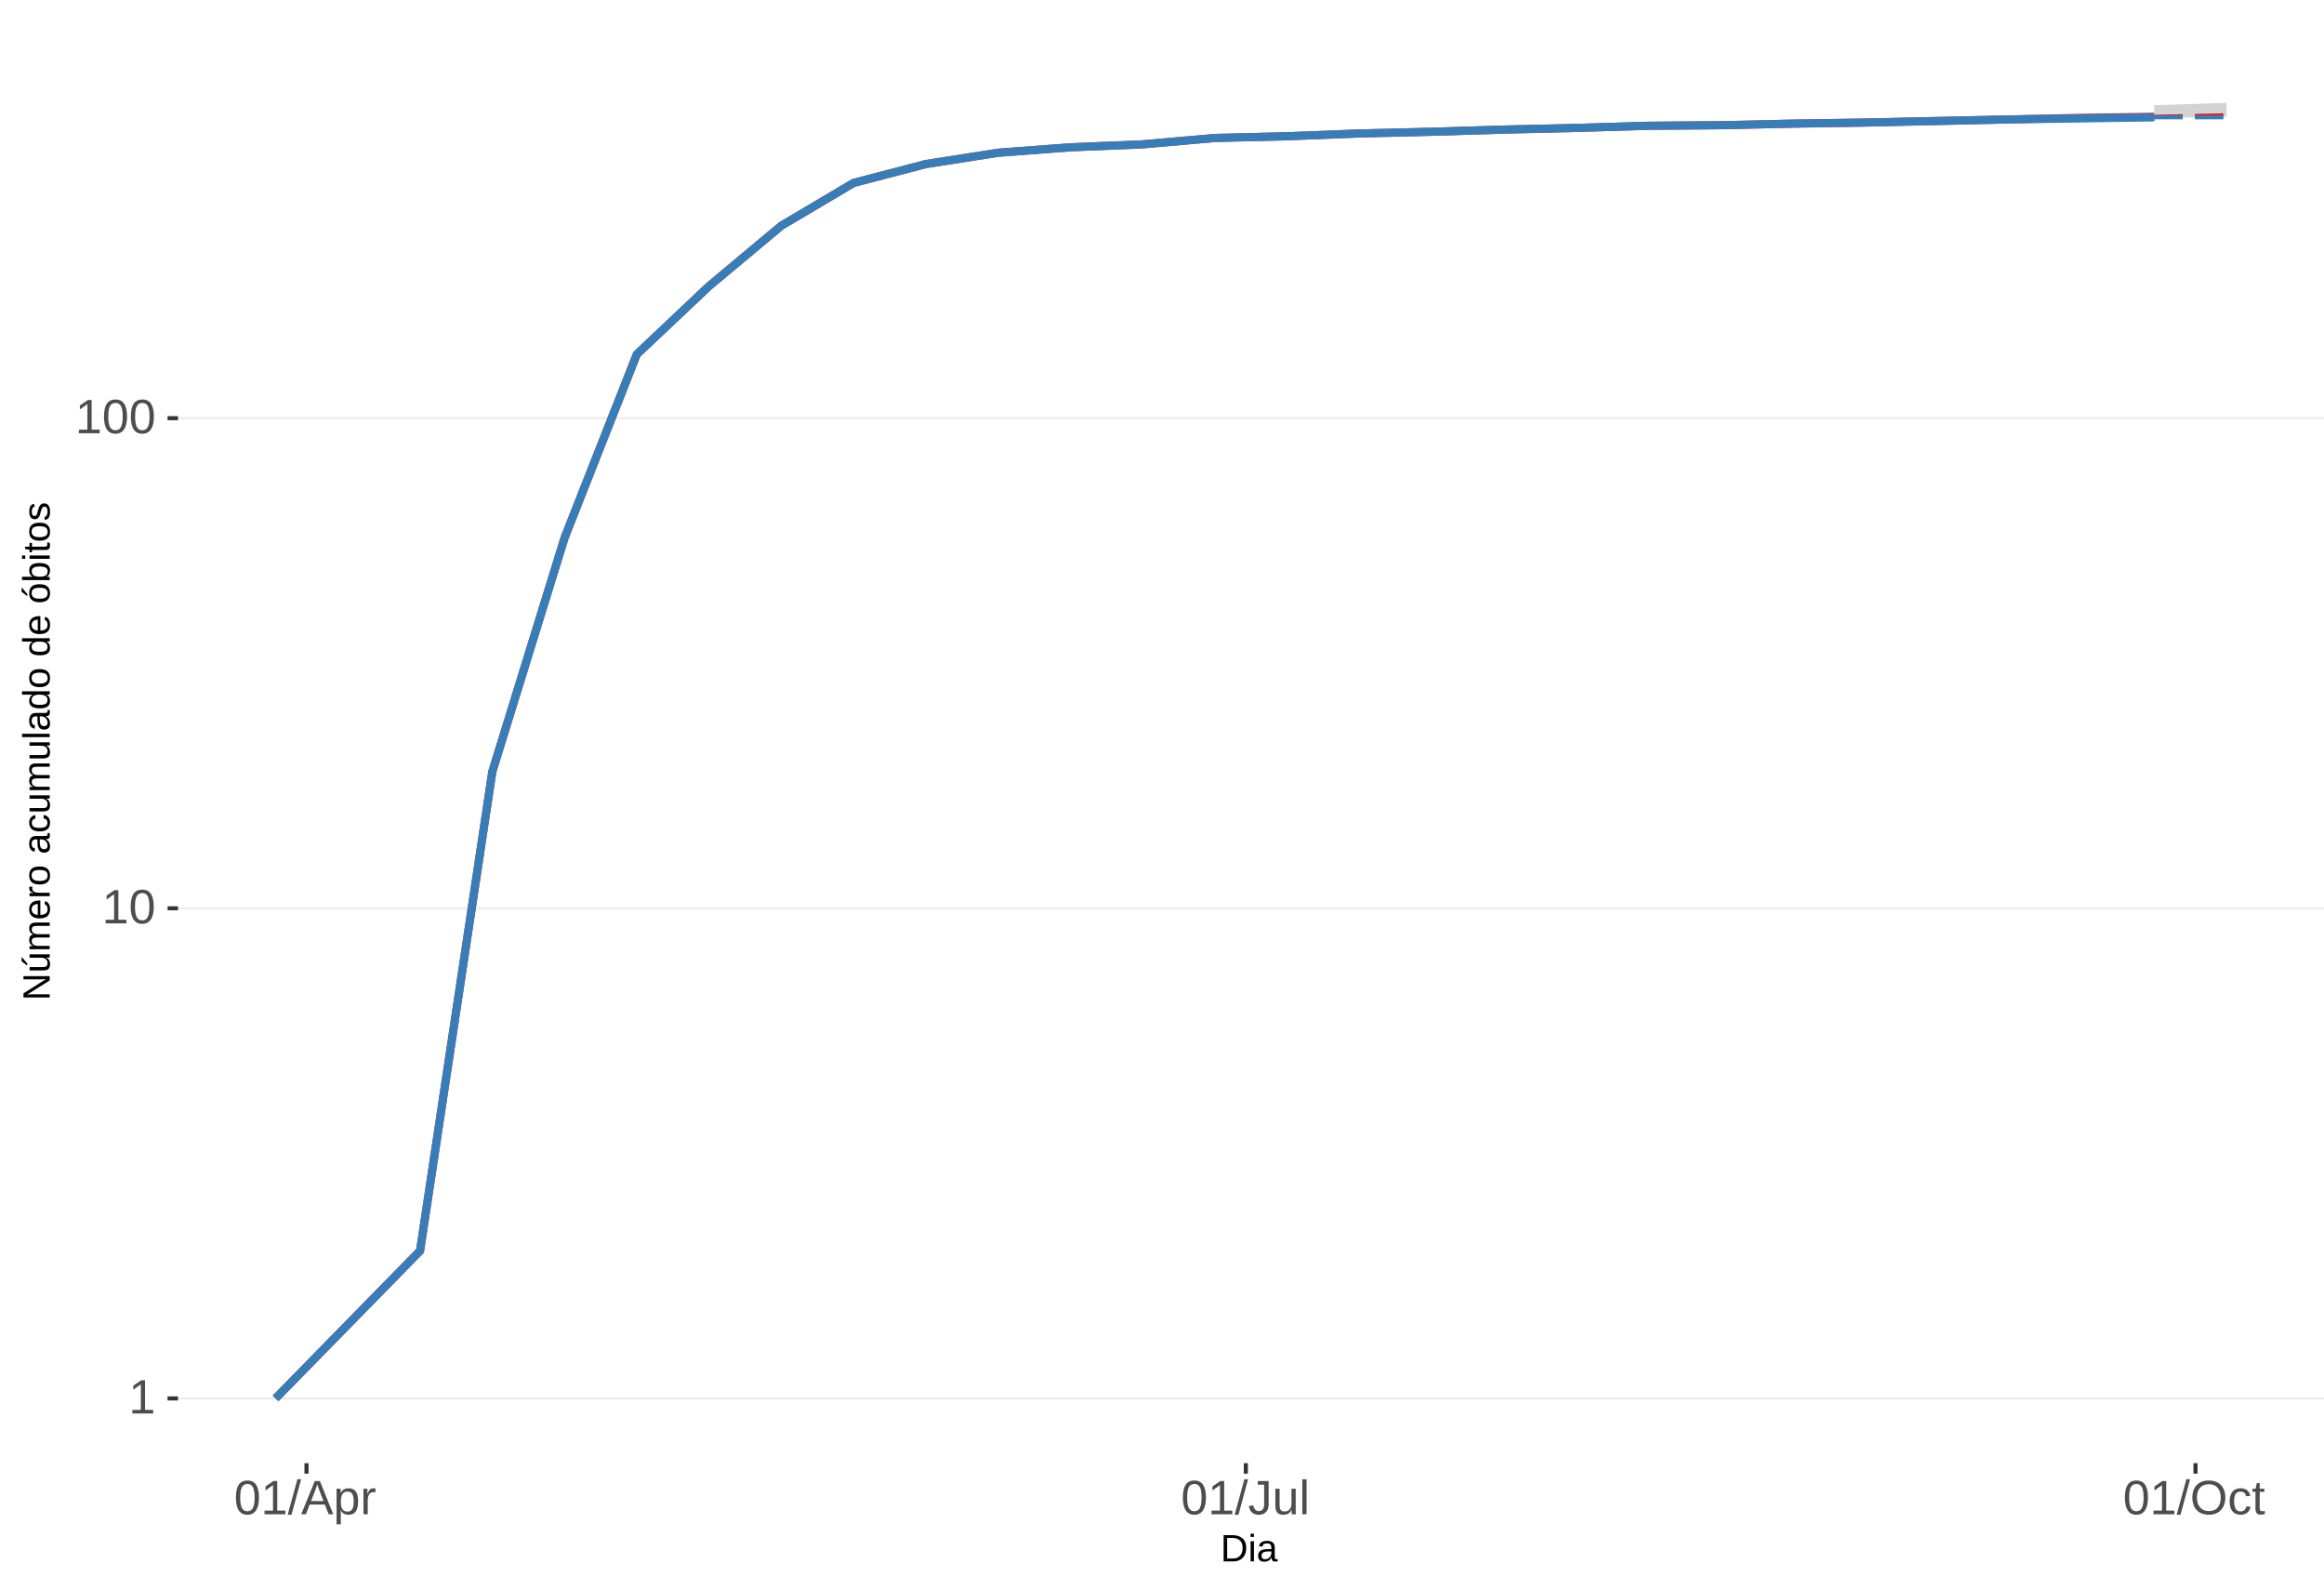
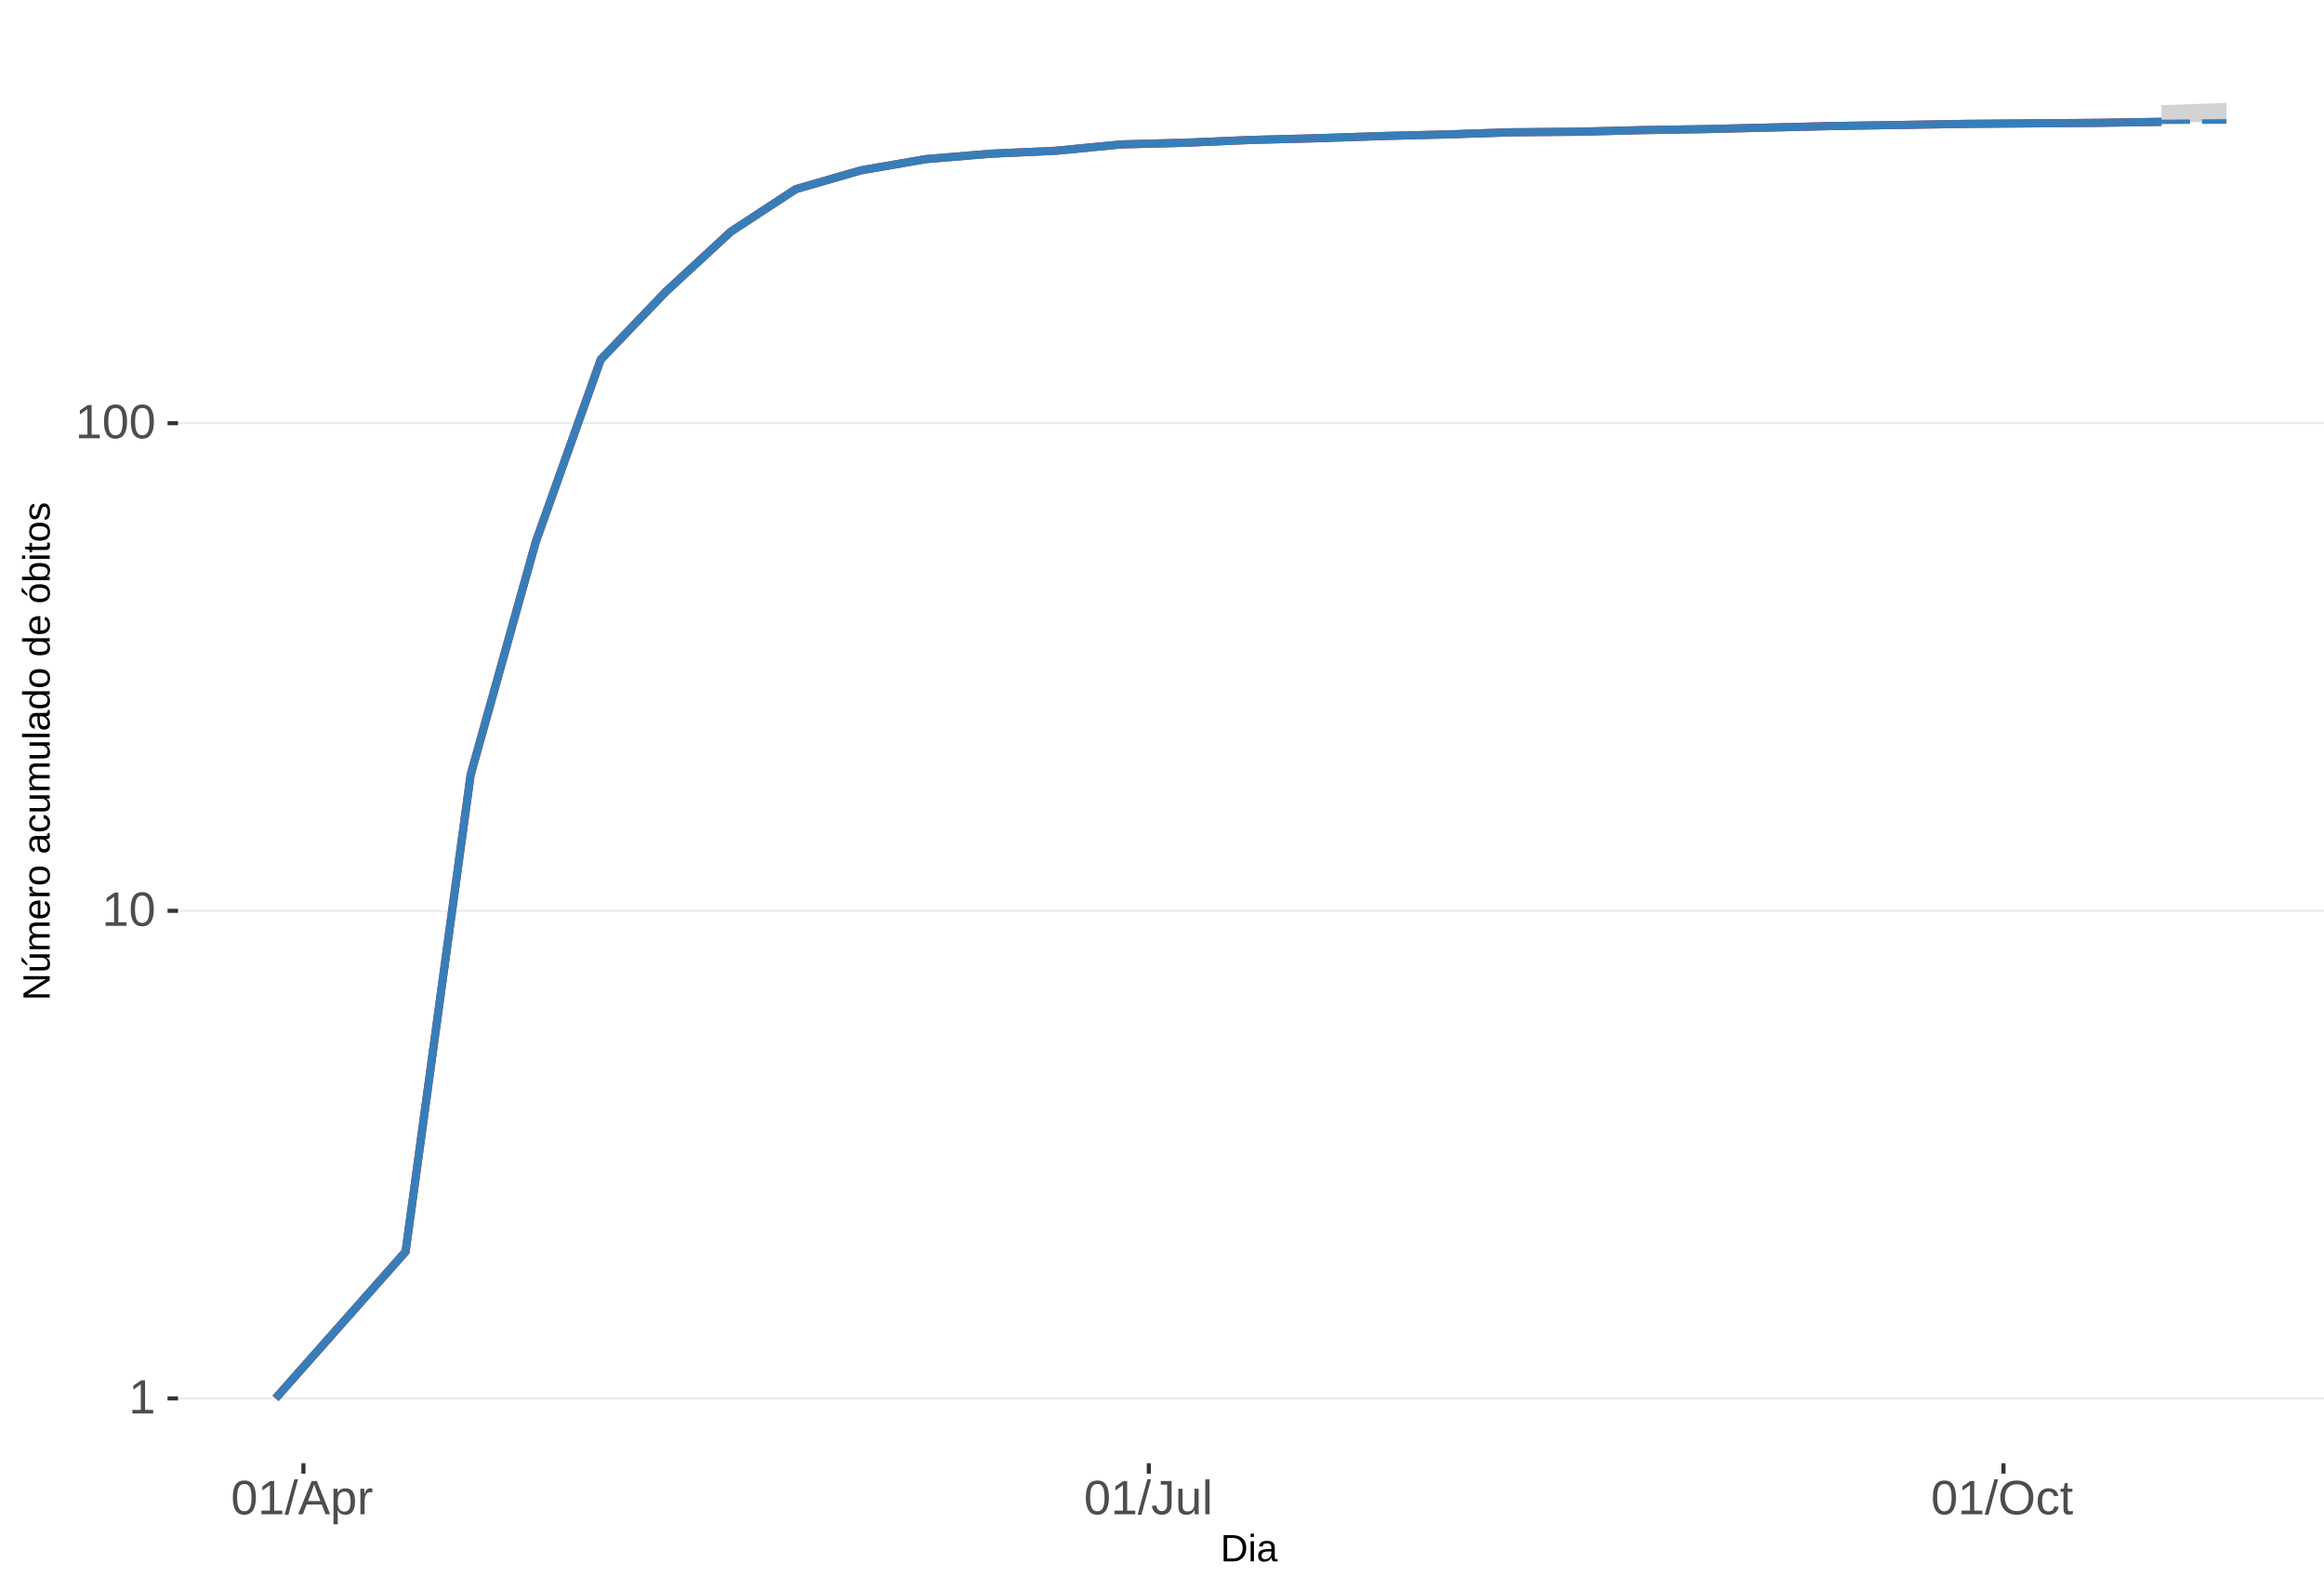
<svg xmlns="http://www.w3.org/2000/svg" xmlns:xlink="http://www.w3.org/1999/xlink" width="609pt" height="413pt" viewBox="0 0 609 413" version="1.1">
  <defs>
    <g>
      <symbol overflow="visible" id="glyph0-0">
        <path style="stroke:none;" d="M 1.266 -8.703 L 8.219 -8.703 L 8.219 0 L 1.266 0 Z M 1.734 -8.234 L 1.734 -0.469 L 7.75 -0.469 L 7.75 -8.234 Z M 1.734 -8.234 " />
      </symbol>
      <symbol overflow="visible" id="glyph0-1">
        <path style="stroke:none;" d="M 0.969 0 L 0.969 -0.953 L 3.188 -0.953 L 3.188 -7.641 L 1.219 -6.234 L 1.219 -7.297 L 3.281 -8.703 L 4.297 -8.703 L 4.297 -0.953 L 6.422 -0.953 L 6.422 0 Z M 0.969 0 " />
      </symbol>
      <symbol overflow="visible" id="glyph0-2">
        <path style="stroke:none;" d="M 6.547 -4.359 C 6.547 -2.898 6.285 -1.785 5.766 -1.016 C 5.254 -0.254 4.5 0.125 3.5 0.125 C 2.5 0.125 1.75 -0.254 1.25 -1.016 C 0.75 -1.773 0.5 -2.891 0.5 -4.359 C 0.5 -5.848 0.738 -6.969 1.219 -7.719 C 1.707 -8.469 2.484 -8.844 3.547 -8.844 C 4.566 -8.844 5.32 -8.461 5.812 -7.703 C 6.301 -6.953 6.547 -5.836 6.547 -4.359 Z M 5.406 -4.359 C 5.406 -5.609 5.258 -6.516 4.969 -7.078 C 4.688 -7.648 4.211 -7.938 3.547 -7.938 C 2.859 -7.938 2.363 -7.656 2.062 -7.094 C 1.77 -6.539 1.625 -5.629 1.625 -4.359 C 1.625 -3.117 1.773 -2.211 2.078 -1.641 C 2.379 -1.066 2.859 -0.781 3.516 -0.781 C 4.172 -0.781 4.648 -1.07 4.953 -1.656 C 5.254 -2.25 5.406 -3.148 5.406 -4.359 Z M 5.406 -4.359 " />
      </symbol>
      <symbol overflow="visible" id="glyph0-3">
        <path style="stroke:none;" d="M 0 0.125 L 2.547 -9.172 L 3.516 -9.172 L 1 0.125 Z M 0 0.125 " />
      </symbol>
      <symbol overflow="visible" id="glyph0-4">
        <path style="stroke:none;" d="M 7.219 0 L 6.219 -2.547 L 2.25 -2.547 L 1.25 0 L 0.031 0 L 3.578 -8.703 L 4.922 -8.703 L 8.422 0 Z M 4.234 -7.812 L 4.172 -7.641 C 4.066 -7.297 3.914 -6.859 3.719 -6.328 L 2.609 -3.469 L 5.859 -3.469 L 4.75 -6.344 C 4.633 -6.625 4.52 -6.941 4.406 -7.297 Z M 4.234 -7.812 " />
      </symbol>
      <symbol overflow="visible" id="glyph0-5">
        <path style="stroke:none;" d="M 6.5 -3.375 C 6.5 -1.039 5.68 0.125 4.047 0.125 C 3.016 0.125 2.32 -0.258 1.969 -1.031 L 1.938 -1.031 C 1.957 -1 1.969 -0.648 1.969 0.016 L 1.969 2.625 L 0.859 2.625 L 0.859 -5.328 C 0.859 -6.016 0.844 -6.469 0.812 -6.688 L 1.891 -6.688 C 1.891 -6.664 1.895 -6.602 1.906 -6.5 C 1.914 -6.406 1.926 -6.254 1.938 -6.047 C 1.945 -5.836 1.953 -5.691 1.953 -5.609 L 1.984 -5.609 C 2.18 -6.023 2.441 -6.328 2.766 -6.516 C 3.086 -6.703 3.516 -6.797 4.047 -6.797 C 4.867 -6.797 5.484 -6.52 5.891 -5.969 C 6.297 -5.414 6.5 -4.551 6.5 -3.375 Z M 5.344 -3.344 C 5.344 -4.281 5.211 -4.945 4.953 -5.344 C 4.703 -5.738 4.305 -5.938 3.766 -5.938 C 3.328 -5.938 2.984 -5.844 2.734 -5.656 C 2.484 -5.477 2.289 -5.191 2.156 -4.797 C 2.031 -4.398 1.969 -3.891 1.969 -3.266 C 1.969 -2.391 2.109 -1.742 2.391 -1.328 C 2.672 -0.91 3.125 -0.703 3.75 -0.703 C 4.301 -0.703 4.703 -0.906 4.953 -1.312 C 5.211 -1.719 5.344 -2.395 5.344 -3.344 Z M 5.344 -3.344 " />
      </symbol>
      <symbol overflow="visible" id="glyph0-6">
        <path style="stroke:none;" d="M 0.875 0 L 0.875 -5.125 C 0.875 -5.594 0.863 -6.113 0.844 -6.688 L 1.891 -6.688 C 1.922 -5.926 1.938 -5.473 1.938 -5.328 L 1.969 -5.328 C 2.145 -5.898 2.348 -6.289 2.578 -6.5 C 2.805 -6.707 3.129 -6.812 3.547 -6.812 C 3.703 -6.812 3.852 -6.789 4 -6.75 L 4 -5.734 C 3.852 -5.773 3.656 -5.797 3.406 -5.797 C 2.945 -5.797 2.594 -5.594 2.344 -5.188 C 2.102 -4.789 1.984 -4.223 1.984 -3.484 L 1.984 0 Z M 0.875 0 " />
      </symbol>
      <symbol overflow="visible" id="glyph0-7">
        <path style="stroke:none;" d="M 2.828 0.125 C 1.348 0.125 0.473 -0.633 0.203 -2.156 L 1.359 -2.359 C 1.43 -1.879 1.598 -1.504 1.859 -1.234 C 2.117 -0.961 2.441 -0.828 2.828 -0.828 C 3.254 -0.828 3.594 -0.973 3.844 -1.266 C 4.094 -1.566 4.219 -2.004 4.219 -2.578 L 4.219 -7.75 L 2.547 -7.75 L 2.547 -8.703 L 5.391 -8.703 L 5.391 -2.594 C 5.391 -1.75 5.16 -1.082 4.703 -0.594 C 4.242 -0.113 3.617 0.125 2.828 0.125 Z M 2.828 0.125 " />
      </symbol>
      <symbol overflow="visible" id="glyph0-8">
        <path style="stroke:none;" d="M 1.938 -6.688 L 1.938 -2.453 C 1.938 -2.004 1.977 -1.66 2.062 -1.422 C 2.156 -1.18 2.297 -1.004 2.484 -0.891 C 2.672 -0.785 2.945 -0.734 3.312 -0.734 C 3.852 -0.734 4.273 -0.914 4.578 -1.281 C 4.891 -1.645 5.047 -2.156 5.047 -2.812 L 5.047 -6.688 L 6.156 -6.688 L 6.156 -1.422 C 6.156 -0.648 6.172 -0.176 6.203 0 L 5.141 0 C 5.141 -0.02 5.133 -0.07 5.125 -0.156 C 5.125 -0.25 5.117 -0.352 5.109 -0.469 C 5.109 -0.594 5.102 -0.816 5.094 -1.141 L 5.078 -1.141 C 4.828 -0.68 4.531 -0.352 4.188 -0.156 C 3.852 0.031 3.438 0.125 2.938 0.125 C 2.207 0.125 1.672 -0.055 1.328 -0.422 C 0.992 -0.785 0.828 -1.391 0.828 -2.234 L 0.828 -6.688 Z M 1.938 -6.688 " />
      </symbol>
      <symbol overflow="visible" id="glyph0-9">
        <path style="stroke:none;" d="M 0.859 0 L 0.859 -9.172 L 1.969 -9.172 L 1.969 0 Z M 0.859 0 " />
      </symbol>
      <symbol overflow="visible" id="glyph0-10">
        <path style="stroke:none;" d="M 9.234 -4.391 C 9.234 -3.484 9.055 -2.688 8.703 -2 C 8.359 -1.312 7.859 -0.785 7.203 -0.422 C 6.555 -0.055 5.789 0.125 4.906 0.125 C 4.02 0.125 3.25 -0.055 2.594 -0.422 C 1.945 -0.785 1.453 -1.305 1.109 -1.984 C 0.766 -2.672 0.594 -3.473 0.594 -4.391 C 0.594 -5.785 0.973 -6.875 1.734 -7.656 C 2.504 -8.445 3.566 -8.844 4.922 -8.844 C 5.805 -8.844 6.57 -8.664 7.219 -8.312 C 7.875 -7.957 8.375 -7.441 8.719 -6.766 C 9.062 -6.098 9.234 -5.305 9.234 -4.391 Z M 8.031 -4.391 C 8.031 -5.473 7.758 -6.32 7.219 -6.938 C 6.676 -7.562 5.91 -7.875 4.922 -7.875 C 3.93 -7.875 3.16 -7.566 2.609 -6.953 C 2.066 -6.348 1.797 -5.492 1.797 -4.391 C 1.797 -3.297 2.07 -2.426 2.625 -1.781 C 3.176 -1.145 3.938 -0.828 4.906 -0.828 C 5.914 -0.828 6.688 -1.133 7.219 -1.75 C 7.758 -2.375 8.031 -3.254 8.031 -4.391 Z M 8.031 -4.391 " />
      </symbol>
      <symbol overflow="visible" id="glyph0-11">
        <path style="stroke:none;" d="M 1.703 -3.375 C 1.703 -2.488 1.844 -1.828 2.125 -1.391 C 2.406 -0.961 2.828 -0.75 3.391 -0.75 C 3.785 -0.75 4.113 -0.852 4.375 -1.062 C 4.645 -1.281 4.812 -1.613 4.875 -2.062 L 6 -1.984 C 5.906 -1.348 5.629 -0.836 5.172 -0.453 C 4.711 -0.066 4.129 0.125 3.422 0.125 C 2.484 0.125 1.766 -0.172 1.266 -0.766 C 0.773 -1.359 0.531 -2.219 0.531 -3.344 C 0.531 -4.469 0.773 -5.328 1.266 -5.922 C 1.766 -6.516 2.477 -6.812 3.406 -6.812 C 4.094 -6.812 4.66 -6.633 5.109 -6.281 C 5.555 -5.926 5.836 -5.438 5.953 -4.812 L 4.812 -4.734 C 4.758 -5.098 4.613 -5.391 4.375 -5.609 C 4.133 -5.828 3.801 -5.938 3.375 -5.938 C 2.781 -5.938 2.352 -5.738 2.094 -5.344 C 1.832 -4.957 1.703 -4.301 1.703 -3.375 Z M 1.703 -3.375 " />
      </symbol>
      <symbol overflow="visible" id="glyph0-12">
        <path style="stroke:none;" d="M 3.422 -0.047 C 3.055 0.047 2.68 0.094 2.297 0.094 C 1.41 0.094 0.969 -0.41 0.969 -1.422 L 0.969 -5.875 L 0.188 -5.875 L 0.188 -6.688 L 1 -6.688 L 1.328 -8.188 L 2.078 -8.188 L 2.078 -6.688 L 3.312 -6.688 L 3.312 -5.875 L 2.078 -5.875 L 2.078 -1.656 C 2.078 -1.332 2.129 -1.102 2.234 -0.969 C 2.336 -0.844 2.52 -0.781 2.781 -0.781 C 2.926 -0.781 3.141 -0.812 3.422 -0.875 Z M 3.422 -0.047 " />
      </symbol>
      <symbol overflow="visible" id="glyph1-0">
        <path style="stroke:none;" d="M 1 -6.875 L 6.5 -6.875 L 6.5 0 L 1 0 Z M 1.375 -6.516 L 1.375 -0.375 L 6.125 -0.375 L 6.125 -6.516 Z M 1.375 -6.516 " />
      </symbol>
      <symbol overflow="visible" id="glyph1-1">
        <path style="stroke:none;" d="M 6.75 -3.516 C 6.75 -2.805 6.609 -2.18 6.328 -1.641 C 6.047 -1.109 5.648 -0.703 5.141 -0.422 C 4.641 -0.141 4.055 0 3.391 0 L 0.828 0 L 0.828 -6.875 L 3.094 -6.875 C 4.258 -6.875 5.16 -6.582 5.797 -6 C 6.43 -5.414 6.75 -4.586 6.75 -3.516 Z M 5.812 -3.516 C 5.812 -4.367 5.578 -5.02 5.109 -5.469 C 4.641 -5.914 3.961 -6.141 3.078 -6.141 L 1.75 -6.141 L 1.75 -0.75 L 3.281 -0.75 C 3.789 -0.75 4.234 -0.859 4.609 -1.078 C 4.992 -1.297 5.289 -1.613 5.5 -2.031 C 5.707 -2.445 5.812 -2.941 5.812 -3.516 Z M 5.812 -3.516 " />
      </symbol>
      <symbol overflow="visible" id="glyph1-2">
        <path style="stroke:none;" d="M 0.672 -6.406 L 0.672 -7.25 L 1.547 -7.25 L 1.547 -6.406 Z M 0.672 0 L 0.672 -5.281 L 1.547 -5.281 L 1.547 0 Z M 0.672 0 " />
      </symbol>
      <symbol overflow="visible" id="glyph1-3">
        <path style="stroke:none;" d="M 2.016 0.094 C 1.484 0.094 1.082 -0.047 0.812 -0.328 C 0.551 -0.609 0.422 -0.988 0.422 -1.469 C 0.422 -2.02 0.598 -2.441 0.953 -2.734 C 1.316 -3.023 1.898 -3.18 2.703 -3.203 L 3.891 -3.219 L 3.891 -3.516 C 3.891 -3.941 3.797 -4.25 3.609 -4.438 C 3.43 -4.625 3.148 -4.719 2.766 -4.719 C 2.367 -4.719 2.078 -4.648 1.891 -4.516 C 1.711 -4.379 1.609 -4.164 1.578 -3.875 L 0.656 -3.953 C 0.812 -4.898 1.52 -5.375 2.781 -5.375 C 3.445 -5.375 3.945 -5.223 4.281 -4.922 C 4.613 -4.617 4.781 -4.18 4.781 -3.609 L 4.781 -1.328 C 4.781 -1.066 4.812 -0.867 4.875 -0.734 C 4.945 -0.609 5.082 -0.547 5.281 -0.547 C 5.363 -0.547 5.457 -0.555 5.562 -0.578 L 5.562 -0.031 C 5.344 0.02 5.117 0.047 4.891 0.047 C 4.555 0.047 4.316 -0.035 4.172 -0.203 C 4.023 -0.379 3.941 -0.648 3.922 -1.016 L 3.891 -1.016 C 3.672 -0.609 3.41 -0.32 3.109 -0.156 C 2.805 0.008 2.441 0.094 2.016 0.094 Z M 2.219 -0.562 C 2.539 -0.562 2.828 -0.633 3.078 -0.781 C 3.328 -0.926 3.523 -1.125 3.672 -1.375 C 3.816 -1.633 3.891 -1.898 3.891 -2.172 L 3.891 -2.609 L 2.938 -2.594 C 2.52 -2.582 2.203 -2.535 1.984 -2.453 C 1.773 -2.379 1.613 -2.258 1.5 -2.094 C 1.383 -1.938 1.328 -1.723 1.328 -1.453 C 1.328 -1.172 1.406 -0.953 1.562 -0.797 C 1.719 -0.641 1.938 -0.562 2.219 -0.562 Z M 2.219 -0.562 " />
      </symbol>
      <symbol overflow="visible" id="glyph2-0">
        <path style="stroke:none;" d="M -6.875 -1 L -6.875 -6.5 L 0 -6.5 L 0 -1 Z M -6.516 -1.375 L -0.375 -1.375 L -0.375 -6.125 L -6.516 -6.125 Z M -6.516 -1.375 " />
      </symbol>
      <symbol overflow="visible" id="glyph2-1">
        <path style="stroke:none;" d="M 0 -5.281 L -5.859 -1.609 L -5.391 -1.625 L -4.578 -1.656 L 0 -1.656 L 0 -0.828 L -6.875 -0.828 L -6.875 -1.906 L -0.984 -5.625 C -1.617 -5.582 -2.082 -5.562 -2.375 -5.562 L -6.875 -5.562 L -6.875 -6.406 L 0 -6.406 Z M 0 -5.281 " />
      </symbol>
      <symbol overflow="visible" id="glyph2-2">
        <path style="stroke:none;" d="M -5.281 -1.562 L -1.938 -1.562 C -1.582 -1.562 -1.305 -1.594 -1.109 -1.656 C -0.922 -1.727 -0.785 -1.836 -0.703 -1.984 C -0.617 -2.141 -0.578 -2.363 -0.578 -2.656 C -0.578 -3.07 -0.723 -3.398 -1.016 -3.641 C -1.305 -3.891 -1.707 -4.016 -2.219 -4.016 L -5.281 -4.016 L -5.281 -4.906 L -1.125 -4.906 C -0.508 -4.906 -0.133 -4.91 0 -4.922 L 0 -4.094 C -0.02 -4.094 -0.062 -4.086 -0.125 -4.078 C -0.195 -4.078 -0.281 -4.07 -0.375 -4.062 C -0.469 -4.062 -0.645 -4.062 -0.906 -4.062 L -0.906 -4.047 C -0.539 -3.848 -0.281 -3.613 -0.125 -3.344 C 0.02 -3.082 0.094 -2.754 0.094 -2.359 C 0.094 -1.773 -0.047 -1.348 -0.328 -1.078 C -0.617 -0.816 -1.098 -0.688 -1.766 -0.688 L -5.281 -0.688 Z M -5.859 -2.031 L -5.969 -2.031 L -7.359 -3.078 L -7.359 -4.094 L -7.219 -4.094 L -5.859 -2.484 Z M -5.859 -2.031 " />
      </symbol>
      <symbol overflow="visible" id="glyph2-3">
        <path style="stroke:none;" d="M 0 -3.75 L -3.344 -3.75 C -3.852 -3.75 -4.207 -3.676 -4.406 -3.531 C -4.602 -3.395 -4.703 -3.145 -4.703 -2.781 C -4.703 -2.406 -4.555 -2.109 -4.266 -1.891 C -3.984 -1.672 -3.582 -1.562 -3.062 -1.562 L 0 -1.562 L 0 -0.688 L -4.156 -0.688 C -4.77 -0.688 -5.145 -0.68 -5.281 -0.672 L -5.281 -1.5 C -5.27 -1.5 -5.227 -1.5 -5.156 -1.5 C -5.082 -1.508 -5 -1.516 -4.906 -1.516 C -4.812 -1.523 -4.633 -1.531 -4.375 -1.531 L -4.375 -1.547 C -4.75 -1.734 -5.008 -1.945 -5.156 -2.188 C -5.301 -2.438 -5.375 -2.738 -5.375 -3.094 C -5.375 -3.488 -5.297 -3.801 -5.141 -4.031 C -4.984 -4.27 -4.727 -4.438 -4.375 -4.531 L -4.375 -4.547 C -4.727 -4.723 -4.984 -4.941 -5.141 -5.203 C -5.297 -5.461 -5.375 -5.773 -5.375 -6.141 C -5.375 -6.672 -5.227 -7.055 -4.938 -7.297 C -4.656 -7.547 -4.18 -7.672 -3.516 -7.672 L 0 -7.672 L 0 -6.797 L -3.344 -6.797 C -3.852 -6.797 -4.207 -6.723 -4.406 -6.578 C -4.602 -6.441 -4.703 -6.191 -4.703 -5.828 C -4.703 -5.453 -4.555 -5.156 -4.266 -4.938 C -3.984 -4.727 -3.582 -4.625 -3.062 -4.625 L 0 -4.625 Z M 0 -3.75 " />
      </symbol>
      <symbol overflow="visible" id="glyph2-4">
        <path style="stroke:none;" d="M -2.453 -1.344 C -1.848 -1.344 -1.379 -1.469 -1.047 -1.719 C -0.723 -1.969 -0.562 -2.336 -0.562 -2.828 C -0.562 -3.203 -0.633 -3.504 -0.781 -3.734 C -0.938 -3.961 -1.133 -4.117 -1.375 -4.203 L -1.156 -4.969 C -0.32 -4.656 0.094 -3.941 0.094 -2.828 C 0.094 -2.047 -0.133 -1.445 -0.594 -1.031 C -1.062 -0.625 -1.754 -0.422 -2.672 -0.422 C -3.547 -0.422 -4.211 -0.625 -4.672 -1.031 C -5.141 -1.445 -5.375 -2.031 -5.375 -2.781 C -5.375 -4.344 -4.441 -5.125 -2.578 -5.125 L -2.453 -5.125 Z M -3.125 -4.203 C -3.688 -4.16 -4.094 -4.02 -4.344 -3.781 C -4.602 -3.551 -4.734 -3.219 -4.734 -2.781 C -4.734 -2.352 -4.586 -2.016 -4.297 -1.766 C -4.016 -1.516 -3.625 -1.379 -3.125 -1.359 Z M -3.125 -4.203 " />
      </symbol>
      <symbol overflow="visible" id="glyph2-5">
        <path style="stroke:none;" d="M 0 -0.688 L -4.047 -0.688 C -4.422 -0.688 -4.832 -0.68 -5.281 -0.672 L -5.281 -1.5 C -4.688 -1.52 -4.328 -1.531 -4.203 -1.531 L -4.203 -1.547 C -4.66 -1.691 -4.969 -1.852 -5.125 -2.031 C -5.289 -2.219 -5.375 -2.477 -5.375 -2.812 C -5.375 -2.926 -5.359 -3.047 -5.328 -3.172 L -4.531 -3.172 C -4.562 -3.047 -4.578 -2.891 -4.578 -2.703 C -4.578 -2.336 -4.422 -2.055 -4.109 -1.859 C -3.797 -1.672 -3.344 -1.578 -2.75 -1.578 L 0 -1.578 Z M 0 -0.688 " />
      </symbol>
      <symbol overflow="visible" id="glyph2-6">
        <path style="stroke:none;" d="M -2.641 -5.141 C -1.723 -5.141 -1.035 -4.938 -0.578 -4.531 C -0.129 -4.125 0.094 -3.535 0.094 -2.766 C 0.094 -1.992 -0.141 -1.41 -0.609 -1.016 C -1.078 -0.617 -1.754 -0.422 -2.641 -0.422 C -4.461 -0.422 -5.375 -1.207 -5.375 -2.781 C -5.375 -3.594 -5.148 -4.188 -4.703 -4.562 C -4.266 -4.945 -3.578 -5.141 -2.641 -5.141 Z M -2.641 -4.219 C -3.367 -4.219 -3.898 -4.109 -4.234 -3.891 C -4.566 -3.672 -4.734 -3.305 -4.734 -2.797 C -4.734 -2.285 -4.562 -1.914 -4.219 -1.688 C -3.883 -1.457 -3.359 -1.344 -2.641 -1.344 C -1.953 -1.344 -1.43 -1.453 -1.078 -1.672 C -0.723 -1.898 -0.547 -2.258 -0.547 -2.75 C -0.547 -3.281 -0.711 -3.656 -1.047 -3.875 C -1.391 -4.102 -1.922 -4.219 -2.641 -4.219 Z M -2.641 -4.219 " />
      </symbol>
      <symbol overflow="visible" id="glyph2-7">
        <path style="stroke:none;" d="" />
      </symbol>
      <symbol overflow="visible" id="glyph2-8">
        <path style="stroke:none;" d="M 0.094 -2.016 C 0.094 -1.484 -0.047 -1.082 -0.328 -0.812 C -0.609 -0.551 -0.988 -0.422 -1.469 -0.422 C -2.02 -0.422 -2.441 -0.598 -2.734 -0.953 C -3.023 -1.316 -3.18 -1.898 -3.203 -2.703 L -3.219 -3.891 L -3.516 -3.891 C -3.941 -3.891 -4.25 -3.797 -4.438 -3.609 C -4.625 -3.43 -4.719 -3.148 -4.719 -2.766 C -4.719 -2.367 -4.648 -2.078 -4.516 -1.891 C -4.379 -1.711 -4.164 -1.609 -3.875 -1.578 L -3.953 -0.656 C -4.898 -0.812 -5.375 -1.52 -5.375 -2.781 C -5.375 -3.445 -5.223 -3.945 -4.922 -4.281 C -4.617 -4.613 -4.18 -4.781 -3.609 -4.781 L -1.328 -4.781 C -1.066 -4.781 -0.867 -4.812 -0.734 -4.875 C -0.609 -4.945 -0.547 -5.082 -0.547 -5.281 C -0.547 -5.363 -0.555 -5.457 -0.578 -5.562 L -0.031 -5.562 C 0.02 -5.344 0.047 -5.117 0.047 -4.891 C 0.047 -4.555 -0.035 -4.316 -0.203 -4.172 C -0.379 -4.023 -0.648 -3.941 -1.016 -3.922 L -1.016 -3.891 C -0.609 -3.672 -0.32 -3.41 -0.156 -3.109 C 0.008 -2.805 0.094 -2.441 0.094 -2.016 Z M -0.562 -2.219 C -0.562 -2.539 -0.633 -2.828 -0.781 -3.078 C -0.926 -3.328 -1.125 -3.523 -1.375 -3.672 C -1.633 -3.816 -1.898 -3.891 -2.172 -3.891 L -2.609 -3.891 L -2.594 -2.938 C -2.582 -2.52 -2.535 -2.203 -2.453 -1.984 C -2.379 -1.773 -2.258 -1.613 -2.094 -1.5 C -1.938 -1.383 -1.723 -1.328 -1.453 -1.328 C -1.172 -1.328 -0.953 -1.406 -0.797 -1.562 C -0.641 -1.719 -0.562 -1.938 -0.562 -2.219 Z M -0.562 -2.219 " />
      </symbol>
      <symbol overflow="visible" id="glyph2-9">
        <path style="stroke:none;" d="M -2.672 -1.344 C -1.961 -1.344 -1.438 -1.453 -1.094 -1.672 C -0.758 -1.891 -0.594 -2.223 -0.594 -2.672 C -0.594 -2.984 -0.676 -3.242 -0.844 -3.453 C -1.02 -3.672 -1.281 -3.801 -1.625 -3.844 L -1.578 -4.734 C -1.066 -4.672 -0.66 -4.457 -0.359 -4.094 C -0.055 -3.727 0.094 -3.266 0.094 -2.703 C 0.094 -1.961 -0.133 -1.395 -0.594 -1 C -1.062 -0.613 -1.742 -0.422 -2.641 -0.422 C -3.535 -0.422 -4.211 -0.613 -4.672 -1 C -5.141 -1.395 -5.375 -1.957 -5.375 -2.688 C -5.375 -3.227 -5.234 -3.676 -4.953 -4.031 C -4.68 -4.395 -4.297 -4.617 -3.797 -4.703 L -3.734 -3.797 C -4.023 -3.754 -4.254 -3.641 -4.422 -3.453 C -4.598 -3.266 -4.688 -3.004 -4.688 -2.672 C -4.688 -2.203 -4.531 -1.863 -4.219 -1.656 C -3.914 -1.445 -3.398 -1.344 -2.672 -1.344 Z M -2.672 -1.344 " />
      </symbol>
      <symbol overflow="visible" id="glyph2-10">
        <path style="stroke:none;" d="M -5.281 -1.531 L -1.938 -1.531 C -1.582 -1.531 -1.305 -1.562 -1.109 -1.625 C -0.922 -1.695 -0.785 -1.805 -0.703 -1.953 C -0.617 -2.109 -0.578 -2.332 -0.578 -2.625 C -0.578 -3.039 -0.723 -3.367 -1.016 -3.609 C -1.305 -3.859 -1.707 -3.984 -2.219 -3.984 L -5.281 -3.984 L -5.281 -4.875 L -1.125 -4.875 C -0.508 -4.875 -0.133 -4.879 0 -4.891 L 0 -4.062 C -0.02 -4.062 -0.062 -4.055 -0.125 -4.047 C -0.195 -4.047 -0.281 -4.039 -0.375 -4.031 C -0.469 -4.031 -0.645 -4.031 -0.906 -4.031 L -0.906 -4.016 C -0.539 -3.816 -0.281 -3.582 -0.125 -3.312 C 0.02 -3.051 0.094 -2.723 0.094 -2.328 C 0.094 -1.742 -0.047 -1.316 -0.328 -1.047 C -0.617 -0.785 -1.098 -0.656 -1.766 -0.656 L -5.281 -0.656 Z M -5.281 -1.531 " />
      </symbol>
      <symbol overflow="visible" id="glyph2-11">
        <path style="stroke:none;" d="M 0 -0.672 L -7.25 -0.672 L -7.25 -1.547 L 0 -1.547 Z M 0 -0.672 " />
      </symbol>
      <symbol overflow="visible" id="glyph2-12">
        <path style="stroke:none;" d="M -0.844 -4.016 C -0.508 -3.848 -0.27 -3.629 -0.125 -3.359 C 0.02 -3.086 0.094 -2.754 0.094 -2.359 C 0.094 -1.691 -0.129 -1.203 -0.578 -0.891 C -1.023 -0.578 -1.707 -0.422 -2.625 -0.422 C -4.457 -0.422 -5.375 -1.066 -5.375 -2.359 C -5.375 -2.766 -5.301 -3.098 -5.156 -3.359 C -5.008 -3.629 -4.781 -3.848 -4.469 -4.016 L -7.25 -4.016 L -7.25 -4.891 L -1.094 -4.891 C -0.539 -4.891 -0.176 -4.898 0 -4.922 L 0 -4.078 C -0.051 -4.066 -0.172 -4.055 -0.359 -4.047 C -0.547 -4.035 -0.707 -4.031 -0.844 -4.031 Z M -2.641 -1.344 C -1.898 -1.344 -1.367 -1.438 -1.047 -1.625 C -0.734 -1.82 -0.578 -2.145 -0.578 -2.594 C -0.578 -3.082 -0.75 -3.441 -1.094 -3.672 C -1.438 -3.898 -1.973 -4.016 -2.703 -4.016 C -3.398 -4.016 -3.91 -3.898 -4.234 -3.672 C -4.566 -3.441 -4.734 -3.082 -4.734 -2.594 C -4.734 -2.156 -4.566 -1.836 -4.234 -1.641 C -3.91 -1.441 -3.379 -1.344 -2.641 -1.344 Z M -2.641 -1.344 " />
      </symbol>
      <symbol overflow="visible" id="glyph2-13">
        <path style="stroke:none;" d="M -2.641 -5.141 C -1.723 -5.141 -1.035 -4.938 -0.578 -4.531 C -0.129 -4.125 0.094 -3.535 0.094 -2.766 C 0.094 -1.992 -0.141 -1.41 -0.609 -1.016 C -1.078 -0.617 -1.754 -0.422 -2.641 -0.422 C -4.461 -0.422 -5.375 -1.207 -5.375 -2.781 C -5.375 -3.594 -5.148 -4.188 -4.703 -4.562 C -4.266 -4.945 -3.578 -5.141 -2.641 -5.141 Z M -2.641 -4.219 C -3.367 -4.219 -3.898 -4.109 -4.234 -3.891 C -4.566 -3.672 -4.734 -3.305 -4.734 -2.797 C -4.734 -2.285 -4.562 -1.914 -4.219 -1.688 C -3.883 -1.457 -3.359 -1.344 -2.641 -1.344 C -1.953 -1.344 -1.43 -1.453 -1.078 -1.672 C -0.723 -1.898 -0.547 -2.258 -0.547 -2.75 C -0.547 -3.281 -0.711 -3.656 -1.047 -3.875 C -1.391 -4.102 -1.922 -4.219 -2.641 -4.219 Z M -5.859 -2.109 L -5.969 -2.109 L -7.359 -3.156 L -7.359 -4.172 L -7.219 -4.172 L -5.859 -2.562 Z M -5.859 -2.109 " />
      </symbol>
      <symbol overflow="visible" id="glyph2-14">
        <path style="stroke:none;" d="M -2.672 -5.141 C -0.828 -5.141 0.094 -4.492 0.094 -3.203 C 0.094 -2.797 0.02 -2.457 -0.125 -2.188 C -0.27 -1.926 -0.504 -1.711 -0.828 -1.547 C -0.723 -1.547 -0.566 -1.535 -0.359 -1.516 C -0.148 -1.504 -0.031 -1.5 0 -1.5 L 0 -0.641 C -0.176 -0.66 -0.539 -0.672 -1.094 -0.672 L -7.25 -0.672 L -7.25 -1.547 L -5.188 -1.547 C -4.969 -1.547 -4.719 -1.539 -4.438 -1.531 L -4.438 -1.547 C -4.77 -1.711 -5.008 -1.93 -5.156 -2.203 C -5.301 -2.473 -5.375 -2.805 -5.375 -3.203 C -5.375 -3.867 -5.148 -4.359 -4.703 -4.672 C -4.254 -4.984 -3.578 -5.141 -2.672 -5.141 Z M -2.641 -4.219 C -3.379 -4.219 -3.906 -4.117 -4.219 -3.922 C -4.539 -3.734 -4.703 -3.414 -4.703 -2.969 C -4.703 -2.477 -4.531 -2.117 -4.188 -1.891 C -3.852 -1.66 -3.316 -1.547 -2.578 -1.547 C -1.891 -1.547 -1.379 -1.656 -1.047 -1.875 C -0.711 -2.102 -0.547 -2.469 -0.547 -2.969 C -0.547 -3.406 -0.707 -3.723 -1.031 -3.922 C -1.363 -4.117 -1.898 -4.219 -2.641 -4.219 Z M -2.641 -4.219 " />
      </symbol>
      <symbol overflow="visible" id="glyph2-15">
        <path style="stroke:none;" d="M -6.406 -0.672 L -7.25 -0.672 L -7.25 -1.547 L -6.406 -1.547 Z M 0 -0.672 L -5.281 -0.672 L -5.281 -1.547 L 0 -1.547 Z M 0 -0.672 " />
      </symbol>
      <symbol overflow="visible" id="glyph2-16">
        <path style="stroke:none;" d="M -0.047 -2.703 C 0.035 -2.41 0.078 -2.113 0.078 -1.812 C 0.078 -1.113 -0.32 -0.766 -1.125 -0.766 L -4.641 -0.766 L -4.641 -0.156 L -5.281 -0.156 L -5.281 -0.797 L -6.469 -1.062 L -6.469 -1.641 L -5.281 -1.641 L -5.281 -2.625 L -4.641 -2.625 L -4.641 -1.641 L -1.312 -1.641 C -1.051 -1.641 -0.867 -1.68 -0.766 -1.766 C -0.672 -1.848 -0.625 -1.992 -0.625 -2.203 C -0.625 -2.316 -0.645 -2.484 -0.688 -2.703 Z M -0.047 -2.703 " />
      </symbol>
      <symbol overflow="visible" id="glyph2-17">
        <path style="stroke:none;" d="M -1.453 -4.641 C -0.961 -4.641 -0.582 -4.453 -0.312 -4.078 C -0.039 -3.703 0.094 -3.176 0.094 -2.5 C 0.094 -1.844 -0.008 -1.332 -0.219 -0.969 C -0.438 -0.613 -0.773 -0.383 -1.234 -0.281 L -1.391 -1.062 C -1.109 -1.133 -0.898 -1.285 -0.766 -1.516 C -0.641 -1.754 -0.578 -2.082 -0.578 -2.5 C -0.578 -2.945 -0.645 -3.27 -0.781 -3.469 C -0.914 -3.676 -1.117 -3.781 -1.391 -3.781 C -1.598 -3.781 -1.766 -3.707 -1.891 -3.562 C -2.023 -3.426 -2.133 -3.195 -2.219 -2.875 L -2.391 -2.25 C -2.516 -1.738 -2.641 -1.375 -2.766 -1.156 C -2.891 -0.945 -3.039 -0.781 -3.219 -0.656 C -3.406 -0.539 -3.629 -0.484 -3.891 -0.484 C -4.367 -0.484 -4.734 -0.656 -4.984 -1 C -5.234 -1.344 -5.359 -1.844 -5.359 -2.5 C -5.359 -3.082 -5.254 -3.547 -5.047 -3.891 C -4.848 -4.234 -4.523 -4.453 -4.078 -4.547 L -3.969 -3.75 C -4.207 -3.707 -4.391 -3.578 -4.516 -3.359 C -4.641 -3.148 -4.703 -2.863 -4.703 -2.5 C -4.703 -2.102 -4.641 -1.812 -4.516 -1.625 C -4.398 -1.438 -4.219 -1.344 -3.969 -1.344 C -3.82 -1.344 -3.695 -1.379 -3.594 -1.453 C -3.5 -1.535 -3.414 -1.648 -3.344 -1.797 C -3.281 -1.953 -3.191 -2.281 -3.078 -2.781 C -2.953 -3.238 -2.836 -3.57 -2.734 -3.781 C -2.641 -3.988 -2.531 -4.148 -2.406 -4.266 C -2.289 -4.379 -2.156 -4.469 -2 -4.531 C -1.844 -4.602 -1.66 -4.641 -1.453 -4.641 Z M -1.453 -4.641 " />
      </symbol>
    </g>
    <clipPath id="clip1">
      <path d="M 46.645 9.961 L 609 9.961 L 609 383.328 L 46.645 383.328 Z M 46.645 9.961 " />
    </clipPath>
    <clipPath id="clip2">
      <path d="M 46.645 366 L 609 366 L 609 367 L 46.645 367 Z M 46.645 366 " />
    </clipPath>
    <clipPath id="clip3">
-       <path d="M 46.645 237 L 609 237 L 609 239 L 46.645 239 Z M 46.645 237 " />
+       <path d="M 46.645 238 L 609 238 L 609 239 L 46.645 239 Z M 46.645 238 " />
    </clipPath>
    <clipPath id="clip4">
-       <path d="M 46.645 109 L 609 109 L 609 110 L 46.645 110 Z M 46.645 109 " />
+       <path d="M 46.645 110 L 609 110 L 609 112 L 46.645 112 Z M 46.645 110 " />
    </clipPath>
  </defs>
  <g id="surface245">
    <rect x="0" y="0" width="609" height="413" style="fill:rgb(100%,100%,100%);fill-opacity:1;stroke:none;" />
    <rect x="0" y="0" width="609" height="413" style="fill:rgb(100%,100%,100%);fill-opacity:1;stroke:none;" />
    <path style="fill:none;stroke-width:1.067;stroke-linecap:round;stroke-linejoin:round;stroke:rgb(100%,100%,100%);stroke-opacity:1;stroke-miterlimit:10;" d="M 0 413 L 609 413 L 609 0 L 0 0 Z M 0 413 " />
    <g clip-path="url(#clip1)" clip-rule="nonzero">
      <path style=" stroke:none;fill-rule:nonzero;fill:rgb(100%,100%,100%);fill-opacity:1;" d="M 46.645 383.328 L 609 383.328 L 609 9.961 L 46.645 9.961 Z M 46.645 383.328 " />
    </g>
    <g clip-path="url(#clip2)" clip-rule="nonzero">
      <path style="fill:none;stroke-width:0.533;stroke-linecap:butt;stroke-linejoin:round;stroke:rgb(92.157%,92.157%,92.157%);stroke-opacity:1;stroke-miterlimit:10;" d="M 46.645 366.359 L 609 366.359 " />
    </g>
    <g clip-path="url(#clip3)" clip-rule="nonzero">
-       <path style="fill:none;stroke-width:0.533;stroke-linecap:butt;stroke-linejoin:round;stroke:rgb(92.157%,92.157%,92.157%);stroke-opacity:1;stroke-miterlimit:10;" d="M 46.645 237.957 L 609 237.957 " />
+       <path style="fill:none;stroke-width:0.533;stroke-linecap:butt;stroke-linejoin:round;stroke:rgb(92.157%,92.157%,92.157%);stroke-opacity:1;stroke-miterlimit:10;" d="M 46.645 238.613 L 609 238.613 " />
    </g>
    <g clip-path="url(#clip4)" clip-rule="nonzero">
-       <path style="fill:none;stroke-width:0.533;stroke-linecap:butt;stroke-linejoin:round;stroke:rgb(92.157%,92.157%,92.157%);stroke-opacity:1;stroke-miterlimit:10;" d="M 46.645 109.555 L 609 109.555 " />
-     </g>
-     <path style=" stroke:none;fill-rule:nonzero;fill:rgb(82.745%,82.745%,82.745%);fill-opacity:1;" d="M 564.504 27.57 L 583.438 26.934 L 583.438 30.602 L 564.504 30.871 Z M 564.504 27.57 " />
-     <path style="fill:none;stroke-width:2.134;stroke-linecap:butt;stroke-linejoin:round;stroke:rgb(89.412%,10.196%,10.98%);stroke-opacity:1;stroke-miterlimit:10;" d="M 72.207 366.359 L 110.074 327.703 L 129.012 202.164 L 147.945 140.898 L 166.879 92.82 L 185.812 74.949 L 204.75 59.133 L 223.684 47.922 L 242.617 42.977 L 261.551 40.016 L 280.484 38.59 L 299.422 37.816 L 318.355 36.145 L 337.289 35.699 L 356.223 34.961 L 375.16 34.523 L 394.094 33.945 L 413.027 33.52 L 431.961 32.949 L 450.898 32.809 L 469.832 32.387 L 488.766 32.109 L 507.699 31.695 L 526.637 31.281 L 545.57 30.871 L 564.504 30.602 " />
-     <path style="fill:none;stroke-width:1.067;stroke-linecap:butt;stroke-linejoin:round;stroke:rgb(89.412%,10.196%,10.98%);stroke-opacity:1;stroke-dasharray:7.469,3.201;stroke-miterlimit:10;" d="M 564.504 30.602 L 583.438 30.195 " />
-     <path style="fill:none;stroke-width:2.134;stroke-linecap:butt;stroke-linejoin:round;stroke:rgb(21.569%,49.412%,72.157%);stroke-opacity:1;stroke-miterlimit:10;" d="M 72.207 366.359 L 110.074 327.703 L 129.012 202.164 L 147.945 140.898 L 166.879 92.82 L 185.812 74.949 L 204.75 59.133 L 223.684 47.922 L 242.617 42.977 L 261.551 40.016 L 280.484 38.59 L 299.422 37.816 L 318.355 36.145 L 337.289 35.699 L 356.223 34.961 L 375.16 34.523 L 394.094 33.945 L 413.027 33.52 L 431.961 32.949 L 450.898 32.809 L 469.832 32.387 L 488.766 32.109 L 507.699 31.695 L 526.637 31.281 L 564.504 30.734 " />
-     <path style="fill:none;stroke-width:1.067;stroke-linecap:butt;stroke-linejoin:round;stroke:rgb(21.569%,49.412%,72.157%);stroke-opacity:1;stroke-dasharray:7.469,3.201;stroke-miterlimit:10;" d="M 564.504 30.734 L 583.438 30.734 " />
+       <path style="fill:none;stroke-width:0.533;stroke-linecap:butt;stroke-linejoin:round;stroke:rgb(92.157%,92.157%,92.157%);stroke-opacity:1;stroke-miterlimit:10;" d="M 46.645 110.867 L 609 110.867 " />
+     </g>
+     <path style=" stroke:none;fill-rule:nonzero;fill:rgb(82.745%,82.745%,82.745%);fill-opacity:1;" d="M 566.398 27.547 L 583.438 26.934 L 583.438 31.918 L 566.398 32.051 Z M 566.398 27.547 " />
+     <path style="fill:none;stroke-width:2.134;stroke-linecap:butt;stroke-linejoin:round;stroke:rgb(89.412%,10.196%,10.98%);stroke-opacity:1;stroke-miterlimit:10;" d="M 72.207 366.359 L 106.289 327.902 L 123.328 203.004 L 140.371 142.055 L 157.41 94.219 L 174.453 76.441 L 191.492 60.703 L 208.535 49.551 L 225.578 44.633 L 242.617 41.684 L 259.66 40.27 L 276.699 39.496 L 293.742 37.836 L 310.781 37.391 L 327.824 36.66 L 344.863 36.223 L 361.906 35.648 L 378.945 35.223 L 395.988 34.656 L 413.027 34.516 L 430.07 34.098 L 447.109 33.82 L 464.152 33.406 L 481.191 32.996 L 498.234 32.727 L 515.273 32.453 L 532.316 32.32 L 549.355 32.184 L 566.398 31.918 " />
+     <path style="fill:none;stroke-width:1.067;stroke-linecap:butt;stroke-linejoin:round;stroke:rgb(89.412%,10.196%,10.98%);stroke-opacity:1;stroke-dasharray:7.469,3.201;stroke-miterlimit:10;" d="M 566.398 31.918 L 583.438 31.785 " />
+     <path style="fill:none;stroke-width:2.134;stroke-linecap:butt;stroke-linejoin:round;stroke:rgb(21.569%,49.412%,72.157%);stroke-opacity:1;stroke-miterlimit:10;" d="M 72.207 366.359 L 106.289 327.902 L 123.328 203.004 L 140.371 142.055 L 157.41 94.219 L 174.453 76.441 L 191.492 60.703 L 208.535 49.551 L 225.578 44.633 L 242.617 41.684 L 259.66 40.27 L 276.699 39.496 L 293.742 37.836 L 310.781 37.391 L 327.824 36.66 L 344.863 36.223 L 361.906 35.648 L 378.945 35.223 L 395.988 34.656 L 413.027 34.516 L 430.07 34.098 L 447.109 33.82 L 464.152 33.406 L 481.191 32.996 L 498.234 32.727 L 515.273 32.453 L 532.316 32.32 L 549.355 32.184 L 566.398 31.918 " />
+     <path style="fill:none;stroke-width:1.067;stroke-linecap:butt;stroke-linejoin:round;stroke:rgb(21.569%,49.412%,72.157%);stroke-opacity:1;stroke-dasharray:7.469,3.201;stroke-miterlimit:10;" d="M 566.398 31.918 L 583.438 31.918 " />
    <g style="fill:rgb(30.196%,30.196%,30.196%);fill-opacity:1;">
      <use xlink:href="#glyph0-1" x="33.715" y="370.311" />
    </g>
    <g style="fill:rgb(30.196%,30.196%,30.196%);fill-opacity:1;">
-       <use xlink:href="#glyph0-1" x="26.715" y="241.908" />
-       <use xlink:href="#glyph0-2" x="33.75" y="241.908" />
-     </g>
-     <g style="fill:rgb(30.196%,30.196%,30.196%);fill-opacity:1;">
-       <use xlink:href="#glyph0-1" x="19.715" y="113.506" />
-       <use xlink:href="#glyph0-2" x="26.75" y="113.506" />
-       <use xlink:href="#glyph0-2" x="33.785" y="113.506" />
+       <use xlink:href="#glyph0-1" x="26.715" y="242.564" />
+       <use xlink:href="#glyph0-2" x="33.75" y="242.564" />
+     </g>
+     <g style="fill:rgb(30.196%,30.196%,30.196%);fill-opacity:1;">
+       <use xlink:href="#glyph0-1" x="19.715" y="114.818" />
+       <use xlink:href="#glyph0-2" x="26.75" y="114.818" />
+       <use xlink:href="#glyph0-2" x="33.785" y="114.818" />
    </g>
    <path style="fill:none;stroke-width:1.067;stroke-linecap:butt;stroke-linejoin:round;stroke:rgb(20%,20%,20%);stroke-opacity:1;stroke-miterlimit:10;" d="M 43.906 366.359 L 46.645 366.359 " />
-     <path style="fill:none;stroke-width:1.067;stroke-linecap:butt;stroke-linejoin:round;stroke:rgb(20%,20%,20%);stroke-opacity:1;stroke-miterlimit:10;" d="M 43.906 237.957 L 46.645 237.957 " />
-     <path style="fill:none;stroke-width:1.067;stroke-linecap:butt;stroke-linejoin:round;stroke:rgb(20%,20%,20%);stroke-opacity:1;stroke-miterlimit:10;" d="M 43.906 109.555 L 46.645 109.555 " />
-     <path style="fill:none;stroke-width:1.067;stroke-linecap:butt;stroke-linejoin:round;stroke:rgb(20%,20%,20%);stroke-opacity:1;stroke-miterlimit:10;" d="M 80.32 386.07 L 80.32 383.328 " />
-     <path style="fill:none;stroke-width:1.067;stroke-linecap:butt;stroke-linejoin:round;stroke:rgb(20%,20%,20%);stroke-opacity:1;stroke-miterlimit:10;" d="M 326.469 386.07 L 326.469 383.328 " />
-     <path style="fill:none;stroke-width:1.067;stroke-linecap:butt;stroke-linejoin:round;stroke:rgb(20%,20%,20%);stroke-opacity:1;stroke-miterlimit:10;" d="M 575.324 386.07 L 575.324 383.328 " />
-     <g style="fill:rgb(30.196%,30.196%,30.196%);fill-opacity:1;">
-       <use xlink:href="#glyph0-2" x="61.32" y="396.713" />
-       <use xlink:href="#glyph0-1" x="68.355" y="396.713" />
-       <use xlink:href="#glyph0-3" x="75.391" y="396.713" />
-       <use xlink:href="#glyph0-4" x="78.905" y="396.713" />
-       <use xlink:href="#glyph0-5" x="87.343" y="396.713" />
-       <use xlink:href="#glyph0-6" x="94.378" y="396.713" />
-     </g>
-     <g style="fill:rgb(30.196%,30.196%,30.196%);fill-opacity:1;">
-       <use xlink:href="#glyph0-2" x="309.469" y="396.713" />
-       <use xlink:href="#glyph0-1" x="316.504" y="396.713" />
-       <use xlink:href="#glyph0-3" x="323.539" y="396.713" />
-       <use xlink:href="#glyph0-7" x="327.054" y="396.713" />
-       <use xlink:href="#glyph0-8" x="333.379" y="396.713" />
-       <use xlink:href="#glyph0-9" x="340.414" y="396.713" />
-     </g>
-     <g style="fill:rgb(30.196%,30.196%,30.196%);fill-opacity:1;">
-       <use xlink:href="#glyph0-2" x="556.324" y="396.713" />
-       <use xlink:href="#glyph0-1" x="563.359" y="396.713" />
-       <use xlink:href="#glyph0-3" x="570.395" y="396.713" />
-       <use xlink:href="#glyph0-10" x="573.909" y="396.713" />
-       <use xlink:href="#glyph0-11" x="583.748" y="396.713" />
-       <use xlink:href="#glyph0-12" x="590.073" y="396.713" />
+     <path style="fill:none;stroke-width:1.067;stroke-linecap:butt;stroke-linejoin:round;stroke:rgb(20%,20%,20%);stroke-opacity:1;stroke-miterlimit:10;" d="M 43.906 238.613 L 46.645 238.613 " />
+     <path style="fill:none;stroke-width:1.067;stroke-linecap:butt;stroke-linejoin:round;stroke:rgb(20%,20%,20%);stroke-opacity:1;stroke-miterlimit:10;" d="M 43.906 110.867 L 46.645 110.867 " />
+     <path style="fill:none;stroke-width:1.067;stroke-linecap:butt;stroke-linejoin:round;stroke:rgb(20%,20%,20%);stroke-opacity:1;stroke-miterlimit:10;" d="M 79.512 386.07 L 79.512 383.328 " />
+     <path style="fill:none;stroke-width:1.067;stroke-linecap:butt;stroke-linejoin:round;stroke:rgb(20%,20%,20%);stroke-opacity:1;stroke-miterlimit:10;" d="M 301.043 386.07 L 301.043 383.328 " />
+     <path style="fill:none;stroke-width:1.067;stroke-linecap:butt;stroke-linejoin:round;stroke:rgb(20%,20%,20%);stroke-opacity:1;stroke-miterlimit:10;" d="M 525.012 386.07 L 525.012 383.328 " />
+     <g style="fill:rgb(30.196%,30.196%,30.196%);fill-opacity:1;">
+       <use xlink:href="#glyph0-2" x="60.512" y="396.713" />
+       <use xlink:href="#glyph0-1" x="67.547" y="396.713" />
+       <use xlink:href="#glyph0-3" x="74.582" y="396.713" />
+       <use xlink:href="#glyph0-4" x="78.097" y="396.713" />
+       <use xlink:href="#glyph0-5" x="86.534" y="396.713" />
+       <use xlink:href="#glyph0-6" x="93.569" y="396.713" />
+     </g>
+     <g style="fill:rgb(30.196%,30.196%,30.196%);fill-opacity:1;">
+       <use xlink:href="#glyph0-2" x="284.043" y="396.713" />
+       <use xlink:href="#glyph0-1" x="291.078" y="396.713" />
+       <use xlink:href="#glyph0-3" x="298.113" y="396.713" />
+       <use xlink:href="#glyph0-7" x="301.628" y="396.713" />
+       <use xlink:href="#glyph0-8" x="307.953" y="396.713" />
+       <use xlink:href="#glyph0-9" x="314.988" y="396.713" />
+     </g>
+     <g style="fill:rgb(30.196%,30.196%,30.196%);fill-opacity:1;">
+       <use xlink:href="#glyph0-2" x="506.012" y="396.713" />
+       <use xlink:href="#glyph0-1" x="513.047" y="396.713" />
+       <use xlink:href="#glyph0-3" x="520.082" y="396.713" />
+       <use xlink:href="#glyph0-10" x="523.597" y="396.713" />
+       <use xlink:href="#glyph0-11" x="533.436" y="396.713" />
+       <use xlink:href="#glyph0-12" x="539.761" y="396.713" />
    </g>
    <g style="fill:rgb(0%,0%,0%);fill-opacity:1;">
      <use xlink:href="#glyph1-1" x="319.824" y="409.053" />
      <use xlink:href="#glyph1-2" x="327.046" y="409.053" />
      <use xlink:href="#glyph1-3" x="329.268" y="409.053" />
    </g>
    <g style="fill:rgb(0%,0%,0%);fill-opacity:1;">
      <use xlink:href="#glyph2-1" x="13.025" y="262.145" />
      <use xlink:href="#glyph2-2" x="13.025" y="254.923" />
      <use xlink:href="#glyph2-3" x="13.025" y="249.361" />
      <use xlink:href="#glyph2-4" x="13.025" y="241.031" />
      <use xlink:href="#glyph2-5" x="13.025" y="235.47" />
      <use xlink:href="#glyph2-6" x="13.025" y="232.14" />
      <use xlink:href="#glyph2-7" x="13.025" y="226.578" />
      <use xlink:href="#glyph2-8" x="13.025" y="223.8" />
      <use xlink:href="#glyph2-9" x="13.025" y="218.238" />
      <use xlink:href="#glyph2-10" x="13.025" y="213.238" />
      <use xlink:href="#glyph2-3" x="13.025" y="207.677" />
      <use xlink:href="#glyph2-10" x="13.025" y="199.347" />
      <use xlink:href="#glyph2-11" x="13.025" y="193.785" />
      <use xlink:href="#glyph2-8" x="13.025" y="191.563" />
      <use xlink:href="#glyph2-12" x="13.025" y="186.002" />
      <use xlink:href="#glyph2-6" x="13.025" y="180.44" />
      <use xlink:href="#glyph2-7" x="13.025" y="174.879" />
      <use xlink:href="#glyph2-12" x="13.025" y="172.101" />
      <use xlink:href="#glyph2-4" x="13.025" y="166.539" />
      <use xlink:href="#glyph2-7" x="13.025" y="160.978" />
      <use xlink:href="#glyph2-13" x="13.025" y="158.199" />
      <use xlink:href="#glyph2-14" x="13.025" y="152.638" />
      <use xlink:href="#glyph2-15" x="13.025" y="147.076" />
      <use xlink:href="#glyph2-16" x="13.025" y="144.854" />
      <use xlink:href="#glyph2-6" x="13.025" y="142.076" />
      <use xlink:href="#glyph2-17" x="13.025" y="136.515" />
    </g>
  </g>
</svg>
